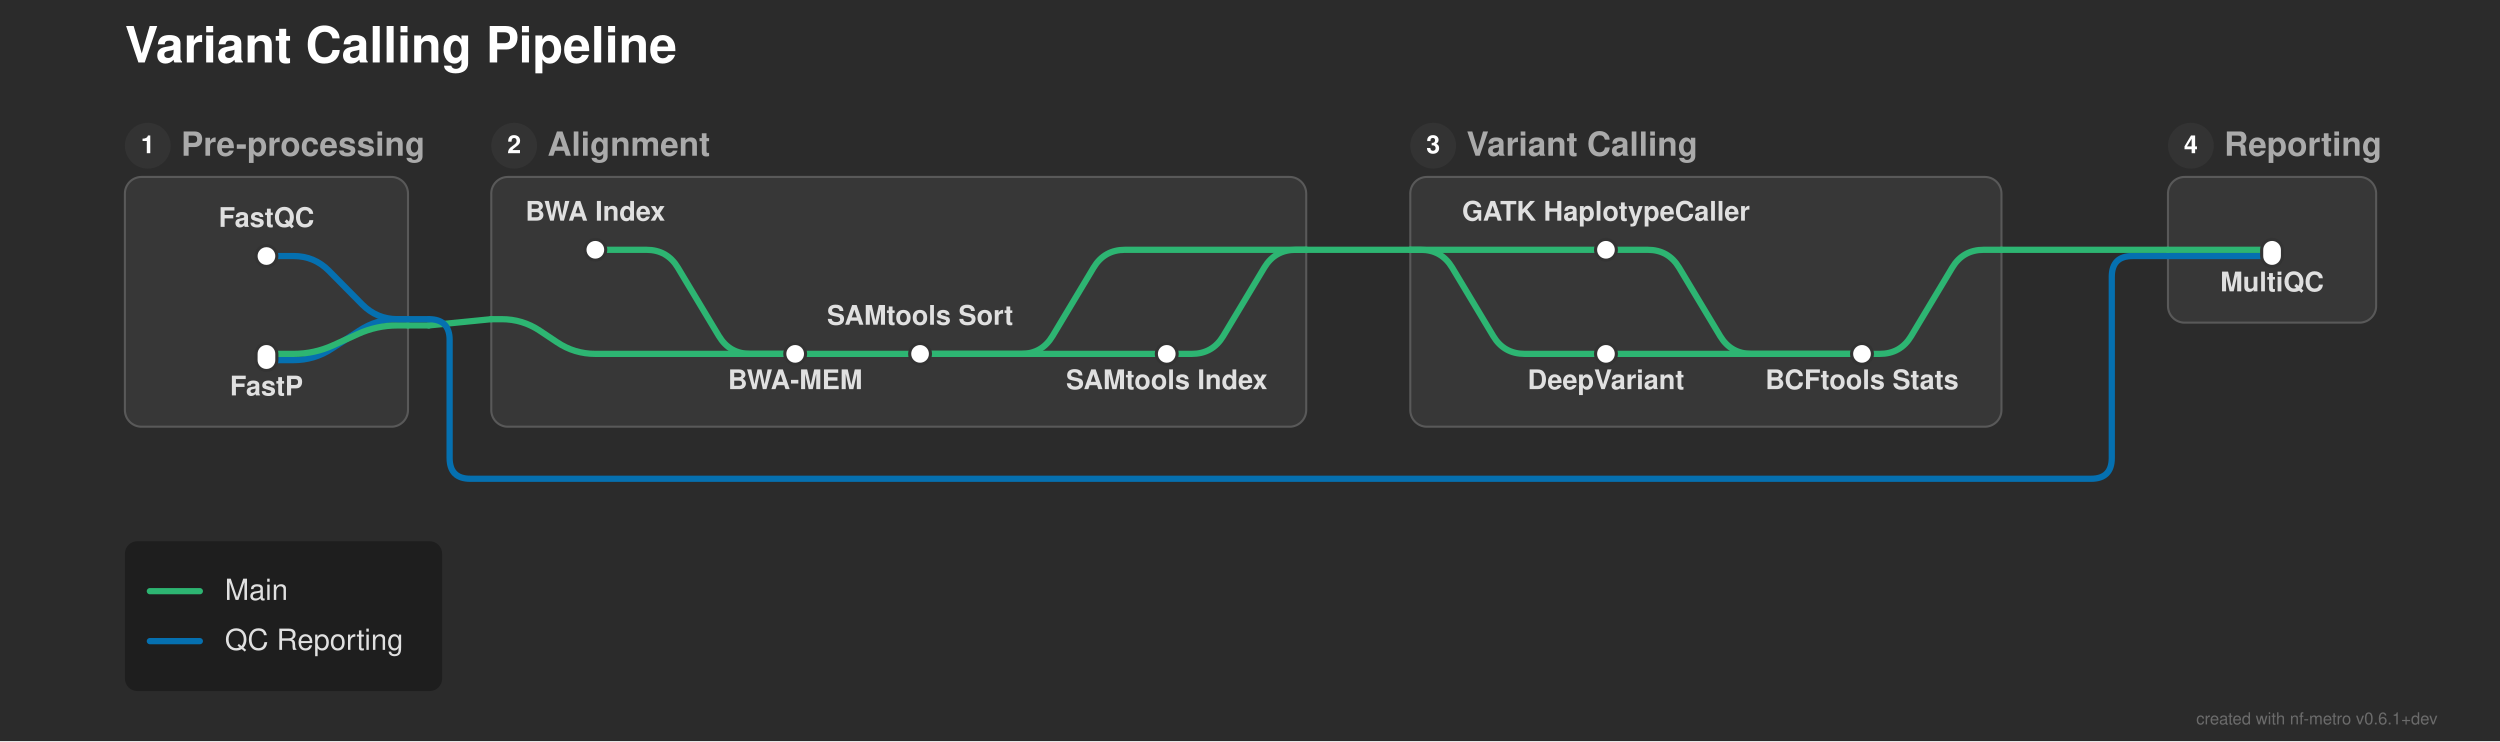
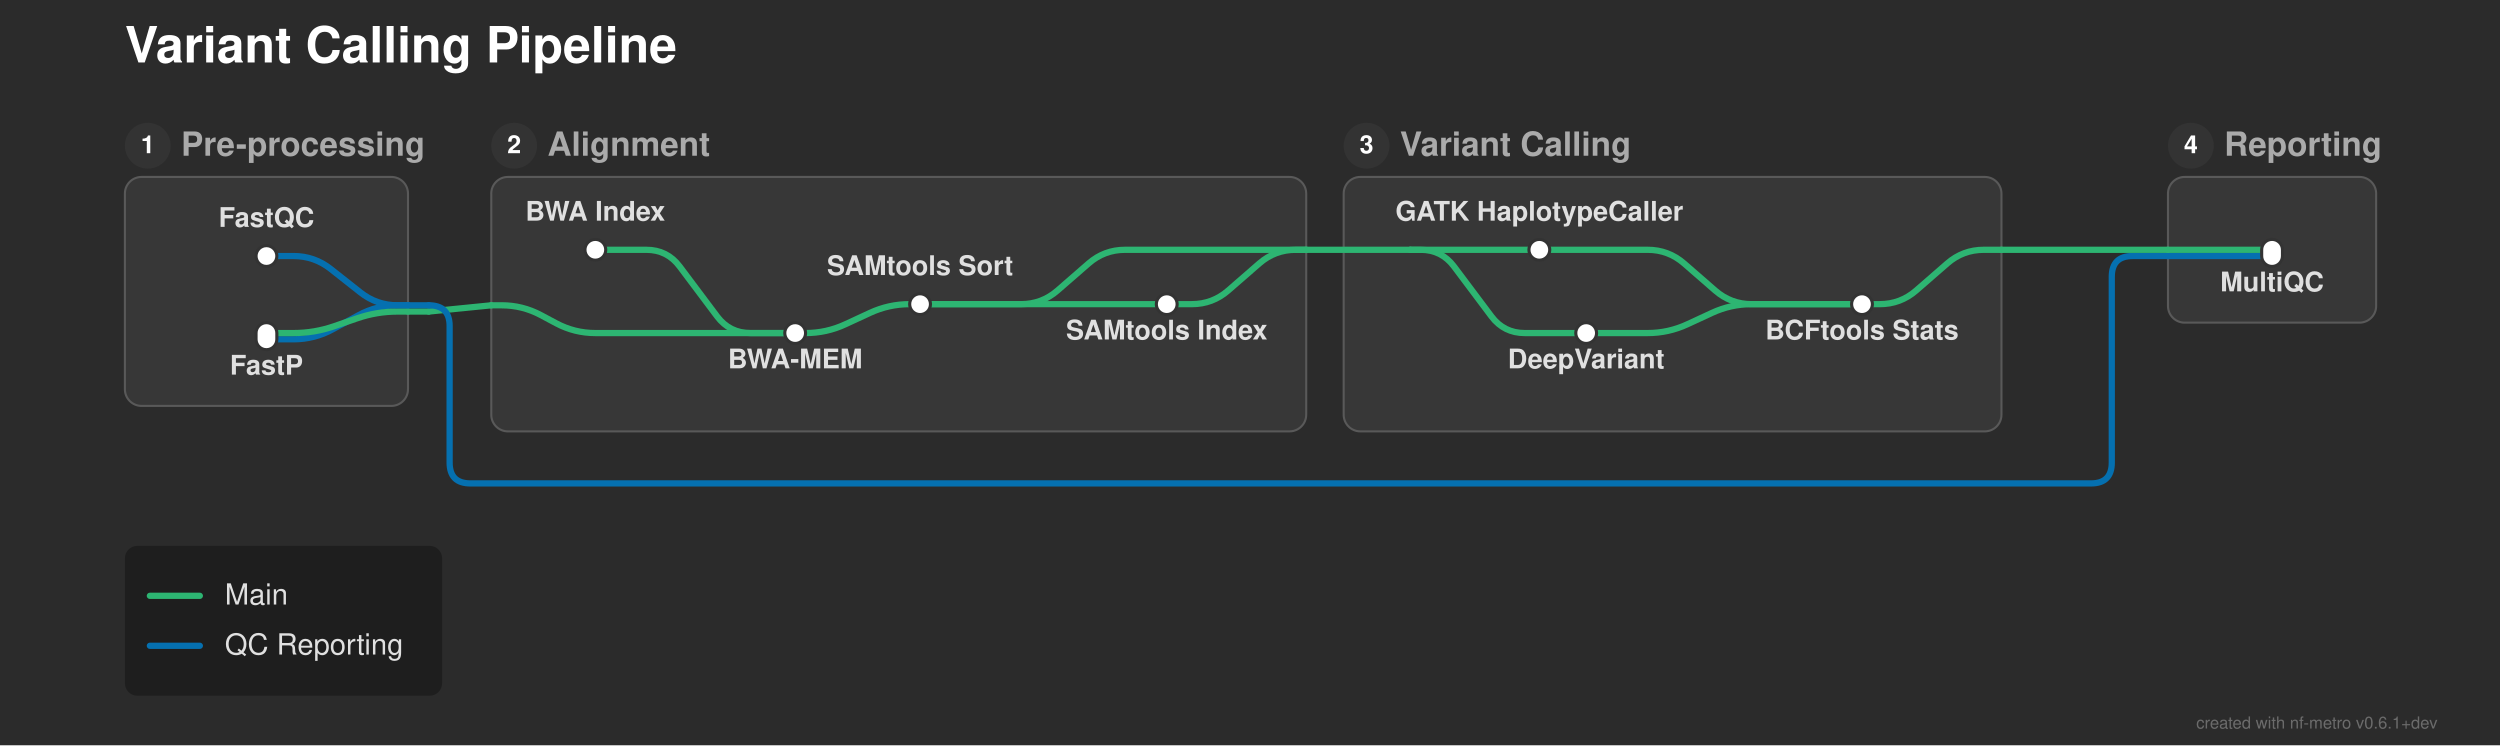
- <svg xmlns="http://www.w3.org/2000/svg" width="1201" height="356" viewBox="0 0 1201 356">
+ <svg xmlns="http://www.w3.org/2000/svg" width="1201" height="358" viewBox="0 0 1201 358">
  <defs>
</defs>
-   <rect x="0" y="0" width="1201" height="356" fill="#2b2b2b" />
+   <rect x="0" y="0" width="1201" height="358" fill="#2b2b2b" />
  <text x="60.0" y="30.0" font-size="24.0" fill="#ffffff" font-family="'Helvetica Neue', Helvetica, Arial, sans-serif" font-weight="bold" class="nf-metro-title">Variant Calling Pipeline</text>
-   <rect x="60.0" y="85.0" width="136.0" height="120.0" rx="8" ry="8" fill="#373737" stroke="#595959" stroke-width="1.0" />
+   <rect x="60.0" y="85.0" width="136.0" height="110.0" rx="8" ry="8" fill="#373737" stroke="#595959" stroke-width="1.0" />
  <circle cx="71.0" cy="70.0" r="11" fill="#333333" class="nf-metro-section-num-circle" />
  <text x="71.0" y="70.0" font-size="12" fill="#ffffff" font-family="'Helvetica Neue', Helvetica, Arial, sans-serif" font-weight="bold" text-anchor="middle" dy="0.3em">1</text>
  <text x="87.0" y="70.0" font-size="16.0" fill="#aaaaaa" font-family="'Helvetica Neue', Helvetica, Arial, sans-serif" font-weight="bold" dy="0.3em" class="nf-metro-section-label">Pre-processing</text>
-   <rect x="236.0" y="85.0" width="391.5" height="120.0" rx="8" ry="8" fill="#373737" stroke="#595959" stroke-width="1.0" />
+   <rect x="236.0" y="85.0" width="391.5" height="122.233" rx="8" ry="8" fill="#373737" stroke="#595959" stroke-width="1.0" />
  <circle cx="247.0" cy="70.0" r="11" fill="#333333" class="nf-metro-section-num-circle" />
  <text x="247.0" y="70.0" font-size="12" fill="#ffffff" font-family="'Helvetica Neue', Helvetica, Arial, sans-serif" font-weight="bold" text-anchor="middle" dy="0.3em">2</text>
  <text x="263.0" y="70.0" font-size="16.0" fill="#aaaaaa" font-family="'Helvetica Neue', Helvetica, Arial, sans-serif" font-weight="bold" dy="0.3em" class="nf-metro-section-label">Alignment</text>
-   <rect x="677.5" y="85.0" width="284.0" height="120.0" rx="8" ry="8" fill="#373737" stroke="#595959" stroke-width="1.0" />
-   <circle cx="688.5" cy="70.0" r="11" fill="#333333" class="nf-metro-section-num-circle" />
-   <text x="688.5" y="70.0" font-size="12" fill="#ffffff" font-family="'Helvetica Neue', Helvetica, Arial, sans-serif" font-weight="bold" text-anchor="middle" dy="0.3em">3</text>
-   <text x="704.5" y="70.0" font-size="16.0" fill="#aaaaaa" font-family="'Helvetica Neue', Helvetica, Arial, sans-serif" font-weight="bold" dy="0.3em" class="nf-metro-section-label">Variant Calling</text>
+   <rect x="645.5" y="85.0" width="316.0" height="122.233" rx="8" ry="8" fill="#373737" stroke="#595959" stroke-width="1.0" />
+   <circle cx="656.5" cy="70.0" r="11" fill="#333333" class="nf-metro-section-num-circle" />
+   <text x="656.5" y="70.0" font-size="12" fill="#ffffff" font-family="'Helvetica Neue', Helvetica, Arial, sans-serif" font-weight="bold" text-anchor="middle" dy="0.3em">3</text>
+   <text x="672.5" y="70.0" font-size="16.0" fill="#aaaaaa" font-family="'Helvetica Neue', Helvetica, Arial, sans-serif" font-weight="bold" dy="0.3em" class="nf-metro-section-label">Variant Calling</text>
  <rect x="1041.5" y="85.0" width="100.0" height="70.0" rx="8" ry="8" fill="#373737" stroke="#595959" stroke-width="1.0" />
  <circle cx="1052.5" cy="70.0" r="11" fill="#333333" class="nf-metro-section-num-circle" />
  <text x="1052.5" y="70.0" font-size="12" fill="#ffffff" font-family="'Helvetica Neue', Helvetica, Arial, sans-serif" font-weight="bold" text-anchor="middle" dy="0.3em">4</text>
  <text x="1068.5" y="70.0" font-size="16.0" fill="#aaaaaa" font-family="'Helvetica Neue', Helvetica, Arial, sans-serif" font-weight="bold" dy="0.3em" class="nf-metro-section-label">Reporting</text>
-   <path d="M128.0,173.0 L141.0,173.0 Q151.0,173.0,159.363,167.517 L172.637,158.816 Q181.0,153.333,191.0,153.333 L196.0,153.333" stroke="#0570b0" stroke-width="3.0" fill="none" stroke-linecap="round" stroke-linejoin="round" />
-   <path d="M382.0,170.0 L442.0,170.0" stroke="#2db572" stroke-width="3.0" stroke-linecap="round" />
-   <path d="M442.0,170.0 L560.5,170.0" stroke="#2db572" stroke-width="3.0" stroke-linecap="round" />
-   <path d="M771.5,170.0 L894.5,170.0" stroke="#2db572" stroke-width="3.0" stroke-linecap="round" />
-   <path d="M128.0,170.0 L141.0,170.0 Q151.0,170.0,160.1,165.854 L171.9,160.479 Q181.0,156.333,191.0,156.333 L196.0,156.333" stroke="#2db572" stroke-width="3.0" fill="none" stroke-linecap="round" stroke-linejoin="round" />
-   <path d="M442.0,170.0 L490.5,170.0 Q500.5,170.0,505.645,161.425 L525.355,128.575 Q530.5,120.0,540.5,120.0 L627.5,120.0" stroke="#2db572" stroke-width="3.0" fill="none" stroke-linecap="round" stroke-linejoin="round" />
-   <path d="M560.5,170.0 L572.5,170.0 Q582.5,170.0,587.645,161.425 L607.355,128.575 Q612.5,120.0,622.5,120.0 L627.5,120.0" stroke="#2db572" stroke-width="3.0" fill="none" stroke-linecap="round" stroke-linejoin="round" />
-   <path d="M894.5,170.0 L903.0,170.0 Q913.0,170.0,918.145,161.425 L937.855,128.575 Q943.0,120.0,953.0,120.0 L961.5,120.0" stroke="#2db572" stroke-width="3.0" fill="none" stroke-linecap="round" stroke-linejoin="round" />
-   <path d="M196.0,156.333 L206.0,156.333" stroke="#2db572" stroke-width="3.0" stroke-linecap="round" />
-   <path d="M206.0,156.333 L236.0,153.333" stroke="#2db572" stroke-width="3.0" stroke-linecap="round" />
-   <path d="M236.0,153.333 L241.0,153.333 Q251.0,153.333,259.321,158.88 L267.679,164.453 Q276.0,170.0,286.0,170.0 L382.0,170.0" stroke="#2db572" stroke-width="3.0" fill="none" stroke-linecap="round" stroke-linejoin="round" />
-   <path d="M196.0,153.333 L206.0,153.333" stroke="#0570b0" stroke-width="3.0" stroke-linecap="round" />
-   <path d="M206.0,153.333 L206.0,153.333 Q216.0,153.333,216.0,163.333 L216.0,220.0 Q216.0,230.0,226.0,230.0 L1004.5,230.0 Q1014.5,230.0,1014.5,220.0 L1014.5,133.0 Q1014.5,123.0,1024.5,123.0 L1041.5,123.0" stroke="#0570b0" stroke-width="3.0" fill="none" stroke-linecap="round" stroke-linejoin="round" />
-   <path d="M128.0,123.0 L141.0,123.0 Q151.0,123.0,158.032,130.11 L173.968,146.223 Q181.0,153.333,191.0,153.333 L196.0,153.333" stroke="#0570b0" stroke-width="3.0" fill="none" stroke-linecap="round" stroke-linejoin="round" />
+   <path d="M128.0,163.0 L141.0,163.0 Q151.0,163.0,159.783,158.218 L172.217,151.448 Q181.0,146.667,191.0,146.667 L196.0,146.667" stroke="#0570b0" stroke-width="3.0" fill="none" stroke-linecap="round" stroke-linejoin="round" />
+   <path d="M382.0,160.0 L387.0,160.0 Q397.0,160.0,406.075,155.8 L417.925,150.316 Q427.0,146.117,437.0,146.117 L442.0,146.117" stroke="#2db572" stroke-width="3.0" fill="none" stroke-linecap="round" stroke-linejoin="round" />
+   <path d="M762.0,160.0 L791.5,160.0 Q801.5,160.0,810.575,155.8 L822.425,150.316 Q831.5,146.117,841.5,146.117 L894.5,146.117" stroke="#2db572" stroke-width="3.0" fill="none" stroke-linecap="round" stroke-linejoin="round" />
+   <path d="M128.0,160.0 L141.0,160.0 Q151.0,160.0,160.455,156.743 L171.545,152.923 Q181.0,149.667,191.0,149.667 L196.0,149.667" stroke="#2db572" stroke-width="3.0" fill="none" stroke-linecap="round" stroke-linejoin="round" />
+   <path d="M196.0,149.667 L206.0,149.667" stroke="#2db572" stroke-width="3.0" stroke-linecap="round" />
+   <path d="M206.0,149.667 L236.0,146.667" stroke="#2db572" stroke-width="3.0" stroke-linecap="round" />
+   <path d="M236.0,146.667 L241.0,146.667 Q251.0,146.667,259.824,151.373 L267.176,155.294 Q276.0,160.0,286.0,160.0 L382.0,160.0" stroke="#2db572" stroke-width="3.0" fill="none" stroke-linecap="round" stroke-linejoin="round" />
+   <path d="M196.0,146.667 L206.0,146.667" stroke="#0570b0" stroke-width="3.0" stroke-linecap="round" />
+   <path d="M206.0,146.667 L206.0,146.667 Q216.0,146.667,216.0,156.667 L216.0,222.233 Q216.0,232.233,226.0,232.233 L1004.5,232.233 Q1014.5,232.233,1014.5,222.233 L1014.5,133.0 Q1014.5,123.0,1024.5,123.0 L1041.5,123.0" stroke="#0570b0" stroke-width="3.0" fill="none" stroke-linecap="round" stroke-linejoin="round" />
+   <path d="M442.0,146.117 L560.5,146.117" stroke="#2db572" stroke-width="3.0" stroke-linecap="round" />
+   <path d="M442.0,146.117 L490.5,146.117 Q500.5,146.117,508.042,139.55 L522.958,126.566 Q530.5,120.0,540.5,120.0 L627.5,120.0" stroke="#2db572" stroke-width="3.0" fill="none" stroke-linecap="round" stroke-linejoin="round" />
+   <path d="M560.5,146.117 L572.5,146.117 Q582.5,146.117,590.042,139.55 L604.958,126.566 Q612.5,120.0,622.5,120.0 L627.5,120.0" stroke="#2db572" stroke-width="3.0" fill="none" stroke-linecap="round" stroke-linejoin="round" />
+   <path d="M894.5,146.117 L903.0,146.117 Q913.0,146.117,920.542,139.55 L935.458,126.566 Q943.0,120.0,953.0,120.0 L961.5,120.0" stroke="#2db572" stroke-width="3.0" fill="none" stroke-linecap="round" stroke-linejoin="round" />
+   <path d="M128.0,123.0 L141.0,123.0 Q151.0,123.0,158.851,129.194 L173.149,140.473 Q181.0,146.667,191.0,146.667 L196.0,146.667" stroke="#0570b0" stroke-width="3.0" fill="none" stroke-linecap="round" stroke-linejoin="round" />
  <path d="M1041.5,123.0 L1091.5,123.0" stroke="#0570b0" stroke-width="3.0" stroke-linecap="round" />
-   <path d="M286.0,120.0 L310.5,120.0 Q320.5,120.0,325.645,128.575 L345.355,161.425 Q350.5,170.0,360.5,170.0 L382.0,170.0" stroke="#2db572" stroke-width="3.0" fill="none" stroke-linecap="round" stroke-linejoin="round" />
-   <path d="M771.5,120.0 L791.5,120.0 Q801.5,120.0,806.645,128.575 L826.355,161.425 Q831.5,170.0,841.5,170.0 L894.5,170.0" stroke="#2db572" stroke-width="3.0" fill="none" stroke-linecap="round" stroke-linejoin="round" />
-   <path d="M677.5,120.0 L771.5,120.0" stroke="#2db572" stroke-width="3.0" stroke-linecap="round" />
-   <path d="M677.5,120.0 L682.5,120.0 Q692.5,120.0,697.645,128.575 L717.355,161.425 Q722.5,170.0,732.5,170.0 L771.5,170.0" stroke="#2db572" stroke-width="3.0" fill="none" stroke-linecap="round" stroke-linejoin="round" />
+   <path d="M286.0,120.0 L310.5,120.0 Q320.5,120.0,326.5,128.0 L344.5,152.0 Q350.5,160.0,360.5,160.0 L382.0,160.0" stroke="#2db572" stroke-width="3.0" fill="none" stroke-linecap="round" stroke-linejoin="round" />
+   <path d="M739.5,120.0 L791.5,120.0 Q801.5,120.0,809.042,126.566 L823.958,139.55 Q831.5,146.117,841.5,146.117 L894.5,146.117" stroke="#2db572" stroke-width="3.0" fill="none" stroke-linecap="round" stroke-linejoin="round" />
+   <path d="M677.5,120.0 L739.5,120.0" stroke="#2db572" stroke-width="3.0" stroke-linecap="round" />
+   <path d="M677.5,120.0 L682.5,120.0 Q692.5,120.0,698.5,128.0 L716.5,152.0 Q722.5,160.0,732.5,160.0 L762.0,160.0" stroke="#2db572" stroke-width="3.0" fill="none" stroke-linecap="round" stroke-linejoin="round" />
  <path d="M1041.5,120.0 L1091.5,120.0" stroke="#2db572" stroke-width="3.0" stroke-linecap="round" />
  <path d="M627.5,120.0 L677.5,120.0" stroke="#2db572" stroke-width="3.0" stroke-linecap="round" />
  <path d="M961.5,120.0 L1041.5,120.0" stroke="#2db572" stroke-width="3.0" stroke-linecap="round" />
  <rect x="123.0" y="118.0" width="10.0" height="10.0" rx="5.0" ry="5.0" fill="#ffffff" stroke="#333333" stroke-width="1.5" />
-   <rect x="123.0" y="165.0" width="10.0" height="13.0" rx="5.0" ry="5.0" fill="#ffffff" stroke="#333333" stroke-width="1.5" />
+   <rect x="123.0" y="155.0" width="10.0" height="13.0" rx="5.0" ry="5.0" fill="#ffffff" stroke="#333333" stroke-width="1.5" />
  <rect x="281.0" y="115.0" width="10.0" height="10.0" rx="5.0" ry="5.0" fill="#ffffff" stroke="#333333" stroke-width="1.5" />
-   <rect x="377.0" y="165.0" width="10.0" height="10.0" rx="5.0" ry="5.0" fill="#ffffff" stroke="#333333" stroke-width="1.5" />
-   <rect x="437.0" y="165.0" width="10.0" height="10.0" rx="5.0" ry="5.0" fill="#ffffff" stroke="#333333" stroke-width="1.5" />
-   <rect x="555.5" y="165.0" width="10.0" height="10.0" rx="5.0" ry="5.0" fill="#ffffff" stroke="#333333" stroke-width="1.5" />
-   <rect x="766.5" y="115.0" width="10.0" height="10.0" rx="5.0" ry="5.0" fill="#ffffff" stroke="#333333" stroke-width="1.5" />
-   <rect x="766.5" y="165.0" width="10.0" height="10.0" rx="5.0" ry="5.0" fill="#ffffff" stroke="#333333" stroke-width="1.5" />
-   <rect x="889.5" y="165.0" width="10.0" height="10.0" rx="5.0" ry="5.0" fill="#ffffff" stroke="#333333" stroke-width="1.5" />
+   <rect x="377.0" y="155.0" width="10.0" height="10.0" rx="5.0" ry="5.0" fill="#ffffff" stroke="#333333" stroke-width="1.5" />
+   <rect x="437.0" y="141.117" width="10.0" height="10.0" rx="5.0" ry="5.0" fill="#ffffff" stroke="#333333" stroke-width="1.5" />
+   <rect x="555.5" y="141.117" width="10.0" height="10.0" rx="5.0" ry="5.0" fill="#ffffff" stroke="#333333" stroke-width="1.5" />
+   <rect x="734.5" y="115.0" width="10.0" height="10.0" rx="5.0" ry="5.0" fill="#ffffff" stroke="#333333" stroke-width="1.5" />
+   <rect x="757.0" y="155.0" width="10.0" height="10.0" rx="5.0" ry="5.0" fill="#ffffff" stroke="#333333" stroke-width="1.5" />
+   <rect x="889.5" y="141.117" width="10.0" height="10.0" rx="5.0" ry="5.0" fill="#ffffff" stroke="#333333" stroke-width="1.5" />
  <rect x="1086.5" y="115.0" width="10.0" height="13.0" rx="5.0" ry="5.0" fill="#ffffff" stroke="#333333" stroke-width="1.5" />
  <text x="286.0" y="106.0" font-size="13.0" fill="#e0e0e0" font-family="'Helvetica Neue', Helvetica, Arial, sans-serif" font-weight="bold" text-anchor="middle" dominant-baseline="auto">BWA Index</text>
-   <text x="771.5" y="106.0" font-size="13.0" fill="#e0e0e0" font-family="'Helvetica Neue', Helvetica, Arial, sans-serif" font-weight="bold" text-anchor="middle" dominant-baseline="auto">GATK HaplotypeCaller</text>
-   <text x="771.5" y="181.0" font-size="13.0" fill="#e0e0e0" font-family="'Helvetica Neue', Helvetica, Arial, sans-serif" font-weight="bold" text-anchor="middle" dominant-baseline="hanging">DeepVariant</text>
+   <text x="739.5" y="106.0" font-size="13.0" fill="#e0e0e0" font-family="'Helvetica Neue', Helvetica, Arial, sans-serif" font-weight="bold" text-anchor="middle" dominant-baseline="auto">GATK HaplotypeCaller</text>
+   <text x="762.0" y="171.0" font-size="13.0" fill="#e0e0e0" font-family="'Helvetica Neue', Helvetica, Arial, sans-serif" font-weight="bold" text-anchor="middle" dominant-baseline="hanging">DeepVariant</text>
  <text x="128.0" y="109.0" font-size="13.0" fill="#e0e0e0" font-family="'Helvetica Neue', Helvetica, Arial, sans-serif" font-weight="bold" text-anchor="middle" dominant-baseline="auto">FastQC</text>
  <text x="1091.5" y="134.0" font-size="13.0" fill="#e0e0e0" font-family="'Helvetica Neue', Helvetica, Arial, sans-serif" font-weight="bold" text-anchor="middle" dominant-baseline="hanging">MultiQC</text>
-   <text x="128.0" y="184.0" font-size="13.0" fill="#e0e0e0" font-family="'Helvetica Neue', Helvetica, Arial, sans-serif" font-weight="bold" text-anchor="middle" dominant-baseline="hanging">FastP</text>
-   <text x="894.5" y="181.0" font-size="13.0" fill="#e0e0e0" font-family="'Helvetica Neue', Helvetica, Arial, sans-serif" font-weight="bold" text-anchor="middle" dominant-baseline="hanging">BCFtools Stats</text>
-   <text x="382.0" y="181.0" font-size="13.0" fill="#e0e0e0" font-family="'Helvetica Neue', Helvetica, Arial, sans-serif" font-weight="bold" text-anchor="middle" dominant-baseline="hanging">BWA-MEM</text>
-   <text x="442.0" y="156.0" font-size="13.0" fill="#e0e0e0" font-family="'Helvetica Neue', Helvetica, Arial, sans-serif" font-weight="bold" text-anchor="middle" dominant-baseline="auto">SAMtools Sort</text>
-   <text x="560.5" y="181.0" font-size="13.0" fill="#e0e0e0" font-family="'Helvetica Neue', Helvetica, Arial, sans-serif" font-weight="bold" text-anchor="middle" dominant-baseline="hanging">SAMtools Index</text>
-   <rect x="60.0" y="260.0" width="152.4" height="72.0" rx="6" ry="6" fill="rgba(0, 0, 0, 0.3)" />
-   <path d="M72.0,284.0 L96.0,284.0" stroke="#2db572" stroke-width="3.0" stroke-linecap="round" />
-   <text x="108.0" y="284.0" font-size="14.0" fill="#e0e0e0" font-family="'Helvetica Neue', Helvetica, Arial, sans-serif" dy="0.3em">Main</text>
-   <path d="M72.0,308.0 L96.0,308.0" stroke="#0570b0" stroke-width="3.0" stroke-linecap="round" />
-   <text x="108.0" y="308.0" font-size="14.0" fill="#e0e0e0" font-family="'Helvetica Neue', Helvetica, Arial, sans-serif" dy="0.3em">QC Reporting</text>
-   <text x="1171.0" y="348.0" font-size="8" fill="rgba(150, 150, 150, 0.6)" font-family="'Helvetica Neue', Helvetica, Arial, sans-serif" text-anchor="end">created with nf-metro v0.6.1+dev</text>
+   <text x="128.0" y="174.0" font-size="13.0" fill="#e0e0e0" font-family="'Helvetica Neue', Helvetica, Arial, sans-serif" font-weight="bold" text-anchor="middle" dominant-baseline="hanging">FastP</text>
+   <text x="894.5" y="157.117" font-size="13.0" fill="#e0e0e0" font-family="'Helvetica Neue', Helvetica, Arial, sans-serif" font-weight="bold" text-anchor="middle" dominant-baseline="hanging">BCFtools Stats</text>
+   <text x="382.0" y="171.0" font-size="13.0" fill="#e0e0e0" font-family="'Helvetica Neue', Helvetica, Arial, sans-serif" font-weight="bold" text-anchor="middle" dominant-baseline="hanging">BWA-MEM</text>
+   <text x="442.0" y="132.117" font-size="13.0" fill="#e0e0e0" font-family="'Helvetica Neue', Helvetica, Arial, sans-serif" font-weight="bold" text-anchor="middle" dominant-baseline="auto">SAMtools Sort</text>
+   <text x="560.5" y="157.117" font-size="13.0" fill="#e0e0e0" font-family="'Helvetica Neue', Helvetica, Arial, sans-serif" font-weight="bold" text-anchor="middle" dominant-baseline="hanging">SAMtools Index</text>
+   <rect x="60.0" y="262.233" width="152.4" height="72.0" rx="6" ry="6" fill="rgba(0, 0, 0, 0.3)" />
+   <path d="M72.0,286.233 L96.0,286.233" stroke="#2db572" stroke-width="3.0" stroke-linecap="round" />
+   <text x="108.0" y="286.233" font-size="14.0" fill="#e0e0e0" font-family="'Helvetica Neue', Helvetica, Arial, sans-serif" dy="0.3em">Main</text>
+   <path d="M72.0,310.233 L96.0,310.233" stroke="#0570b0" stroke-width="3.0" stroke-linecap="round" />
+   <text x="108.0" y="310.233" font-size="14.0" fill="#e0e0e0" font-family="'Helvetica Neue', Helvetica, Arial, sans-serif" dy="0.3em">QC Reporting</text>
+   <text x="1171.0" y="350.0" font-size="8" fill="rgba(150, 150, 150, 0.6)" font-family="'Helvetica Neue', Helvetica, Arial, sans-serif" text-anchor="end">created with nf-metro v0.6.1+dev</text>
</svg>
